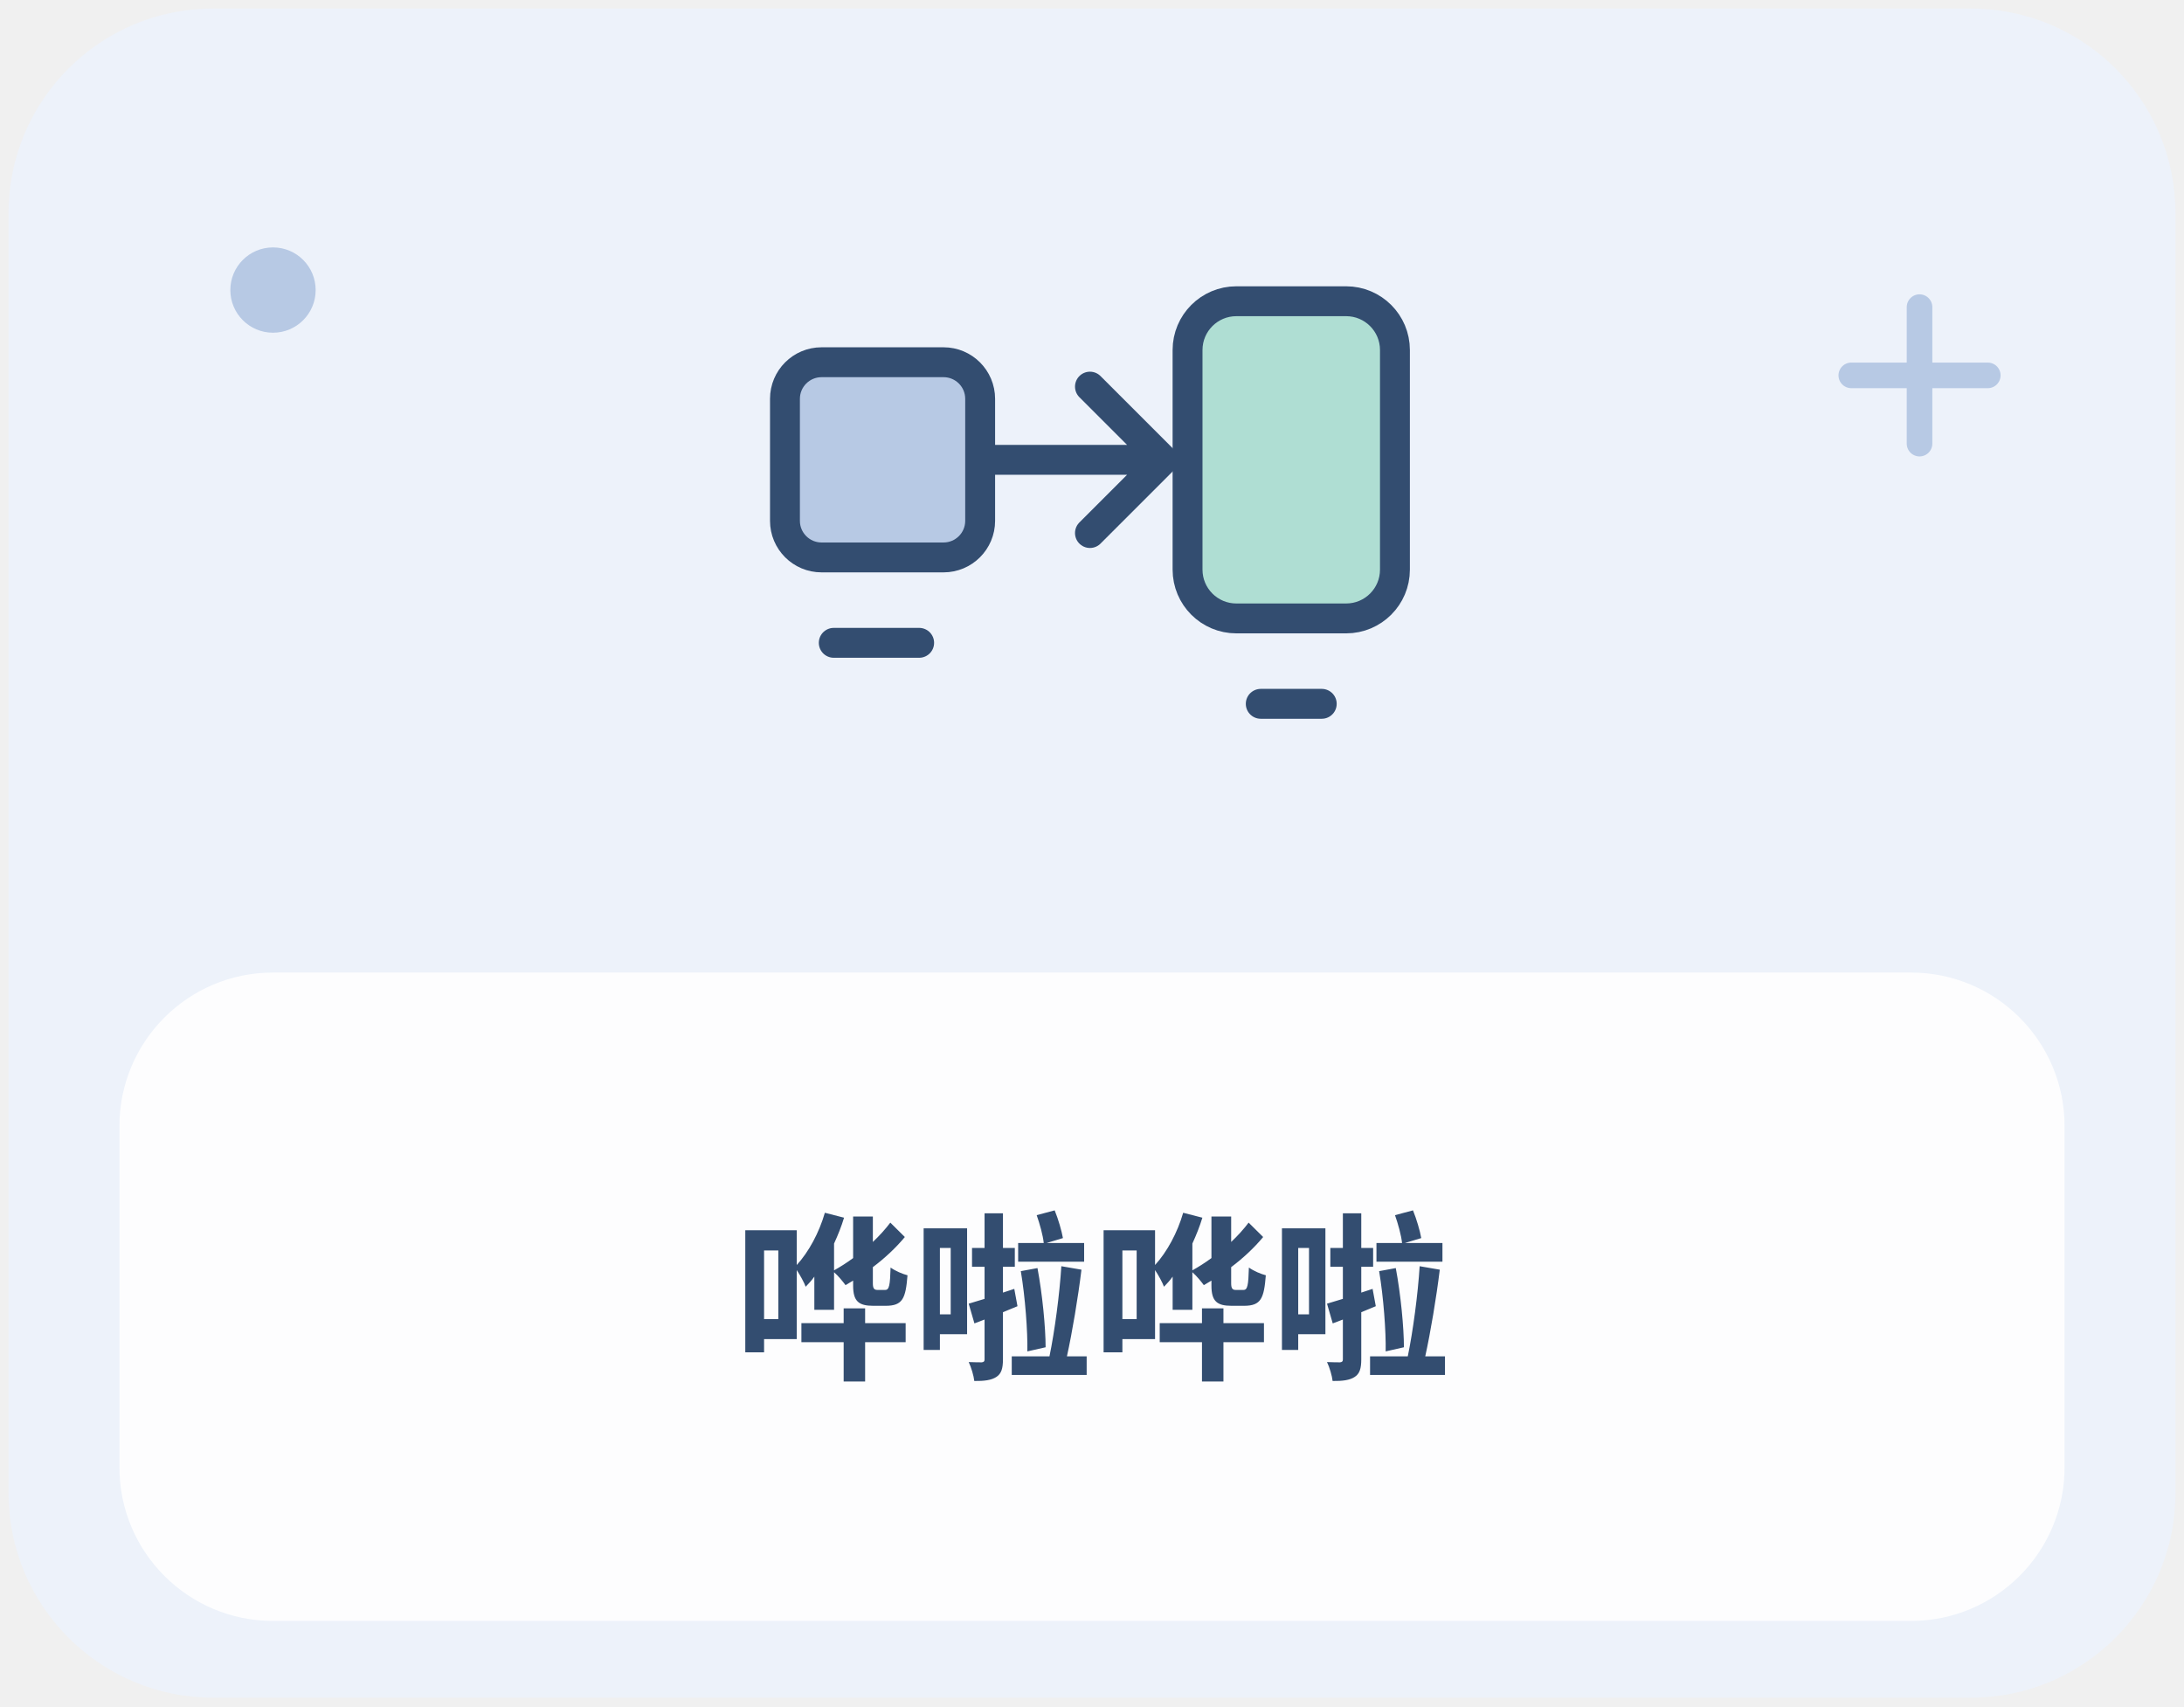
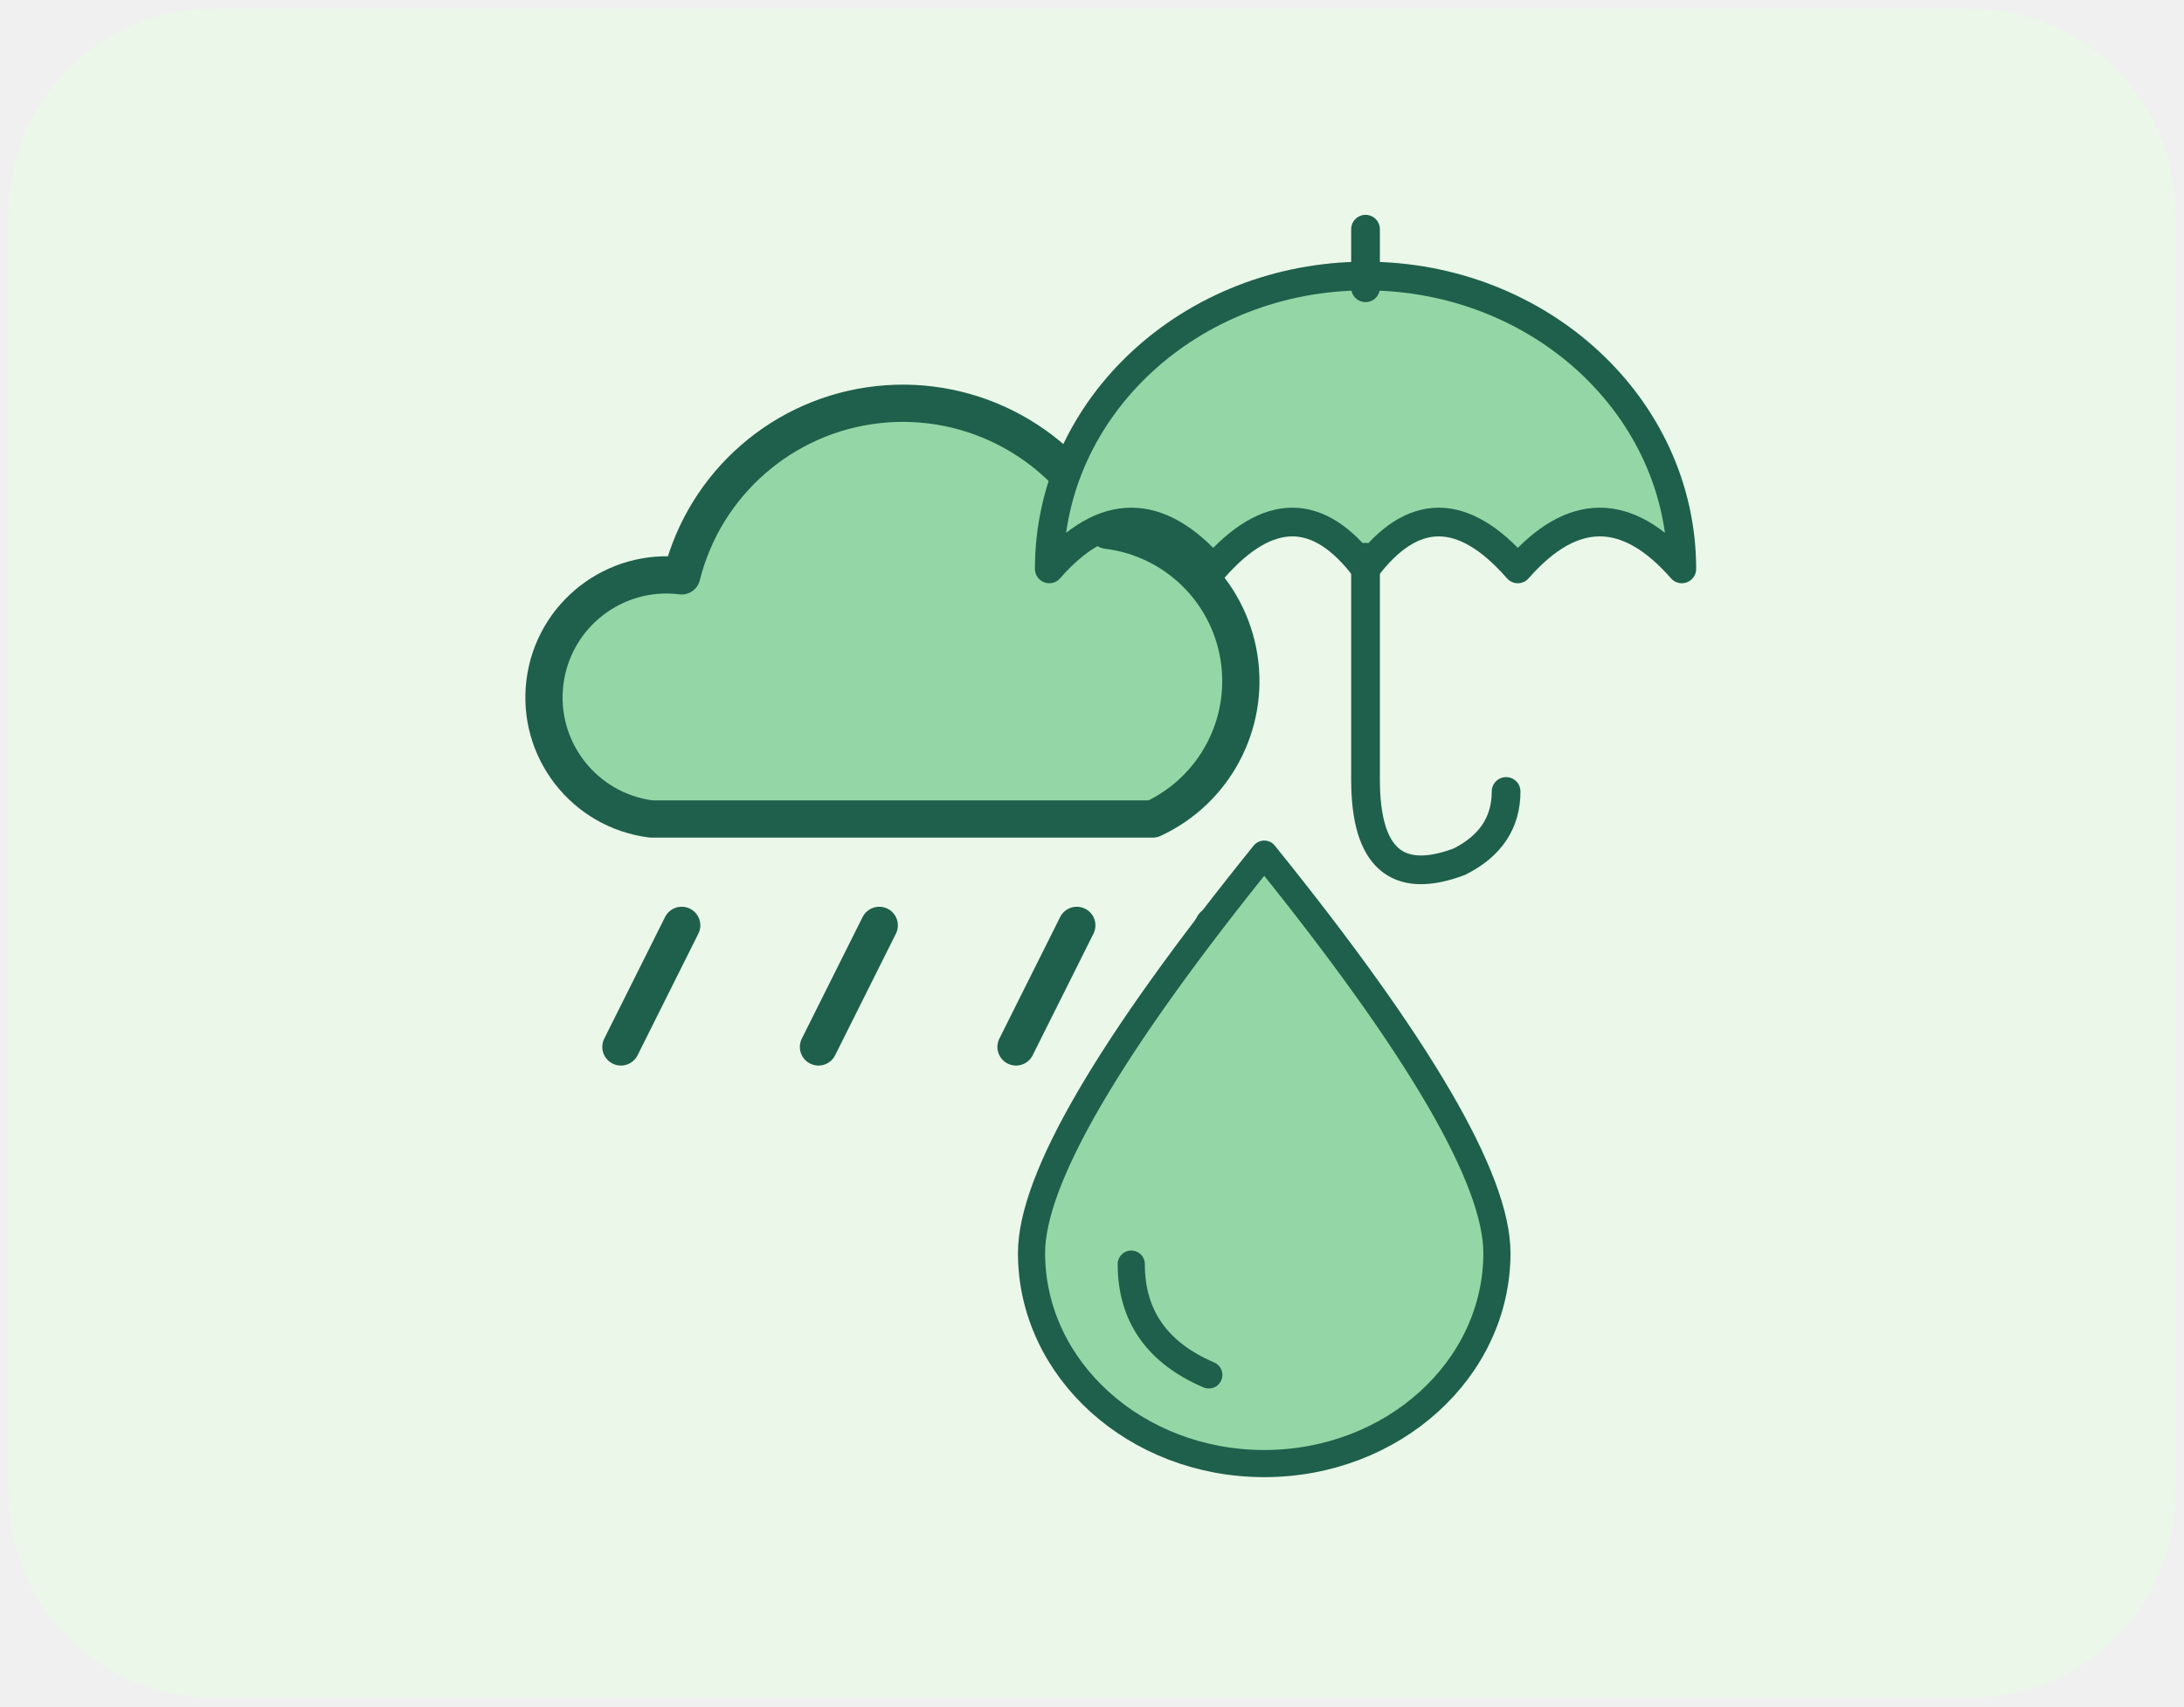
- <svg xmlns="http://www.w3.org/2000/svg" width="256" height="200" viewBox="0 0 256 200" font-family="system-ui,Noto Sans CJK SC,Microsoft YaHei,sans-serif" role="img">
-   <rect x="1" y="1" width="254" height="198" rx="24" fill="#edf2fa" />
-   <circle cx="32" cy="34" r="5" fill="#b7c9e4" />
-   <path d="M225 36v16m-8-8h16" stroke="#b7c9e4" stroke-width="3" stroke-linecap="round" />
-   <g transform="translate(82 11) scale(1.43)" stroke="#334d70" stroke-width="2.45" stroke-linecap="round" stroke-linejoin="round" fill="none">
-     <rect x="7" y="22" width="16" height="16" rx="3" fill="#b7c9e4" />
-     <rect x="40" y="17" width="17" height="26" rx="4" fill="#afded3" />
-     <path d="M24 30h14m-6-6 6 6-6 6M11 45h7m28 5h5" fill="none" />
+ <svg xmlns="http://www.w3.org/2000/svg" width="256" height="200" viewBox="0 0 256 200" font-family="system-ui,sans-serif" role="img">
+   <rect x="1" y="1" width="254" height="198" rx="24" fill="#eaf7e9" />
+   <g transform="translate(52 20) scale(2.375)" stroke="#1e604b" stroke-width="2.45" stroke-linecap="round" stroke-linejoin="round" fill="none">
+     <g transform="translate(-1 5) scale(0.75)">
+       <path d="M15 36a8 8 0 1 1 2-16 15 15 0 0 1 28-3 10 10 0 0 1 3 19z" fill="#95d6a6" />
+       <path d="M17 43l-4 8m17-8-4 8m17-8-4 8m13-8-4 8" fill="none" />
+     </g>
+     <g transform="translate(27 0) scale(0.578125)">
+       <path d="M5 34a27 25 0 0 1 54 0q-7-8-14 0-7-8-13 0-6-8-13 0-7-8-14 0z" fill="#95d6a6" />
+       <path d="M32 5v5m0 23v19q0 10 8 7 4-2 4-6" fill="none" />
+     </g>
+     <g transform="translate(23 31) scale(0.546875)">
+       <path d="M32 5Q11 31 11 41a21 19 0 0 0 42 0Q53 31 32 5z" fill="#95d6a6" />
+       <path d="M20 42q0 7 7 10" fill="none" />
+     </g>
  </g>
-   <rect x="14" y="114" width="228" height="76" rx="18" fill="#fff" opacity=".87" />
-   <text x="128" y="160" fill="#334d70" font-size="21" font-weight="700" text-anchor="middle">哗啦哗啦</text>
</svg>
